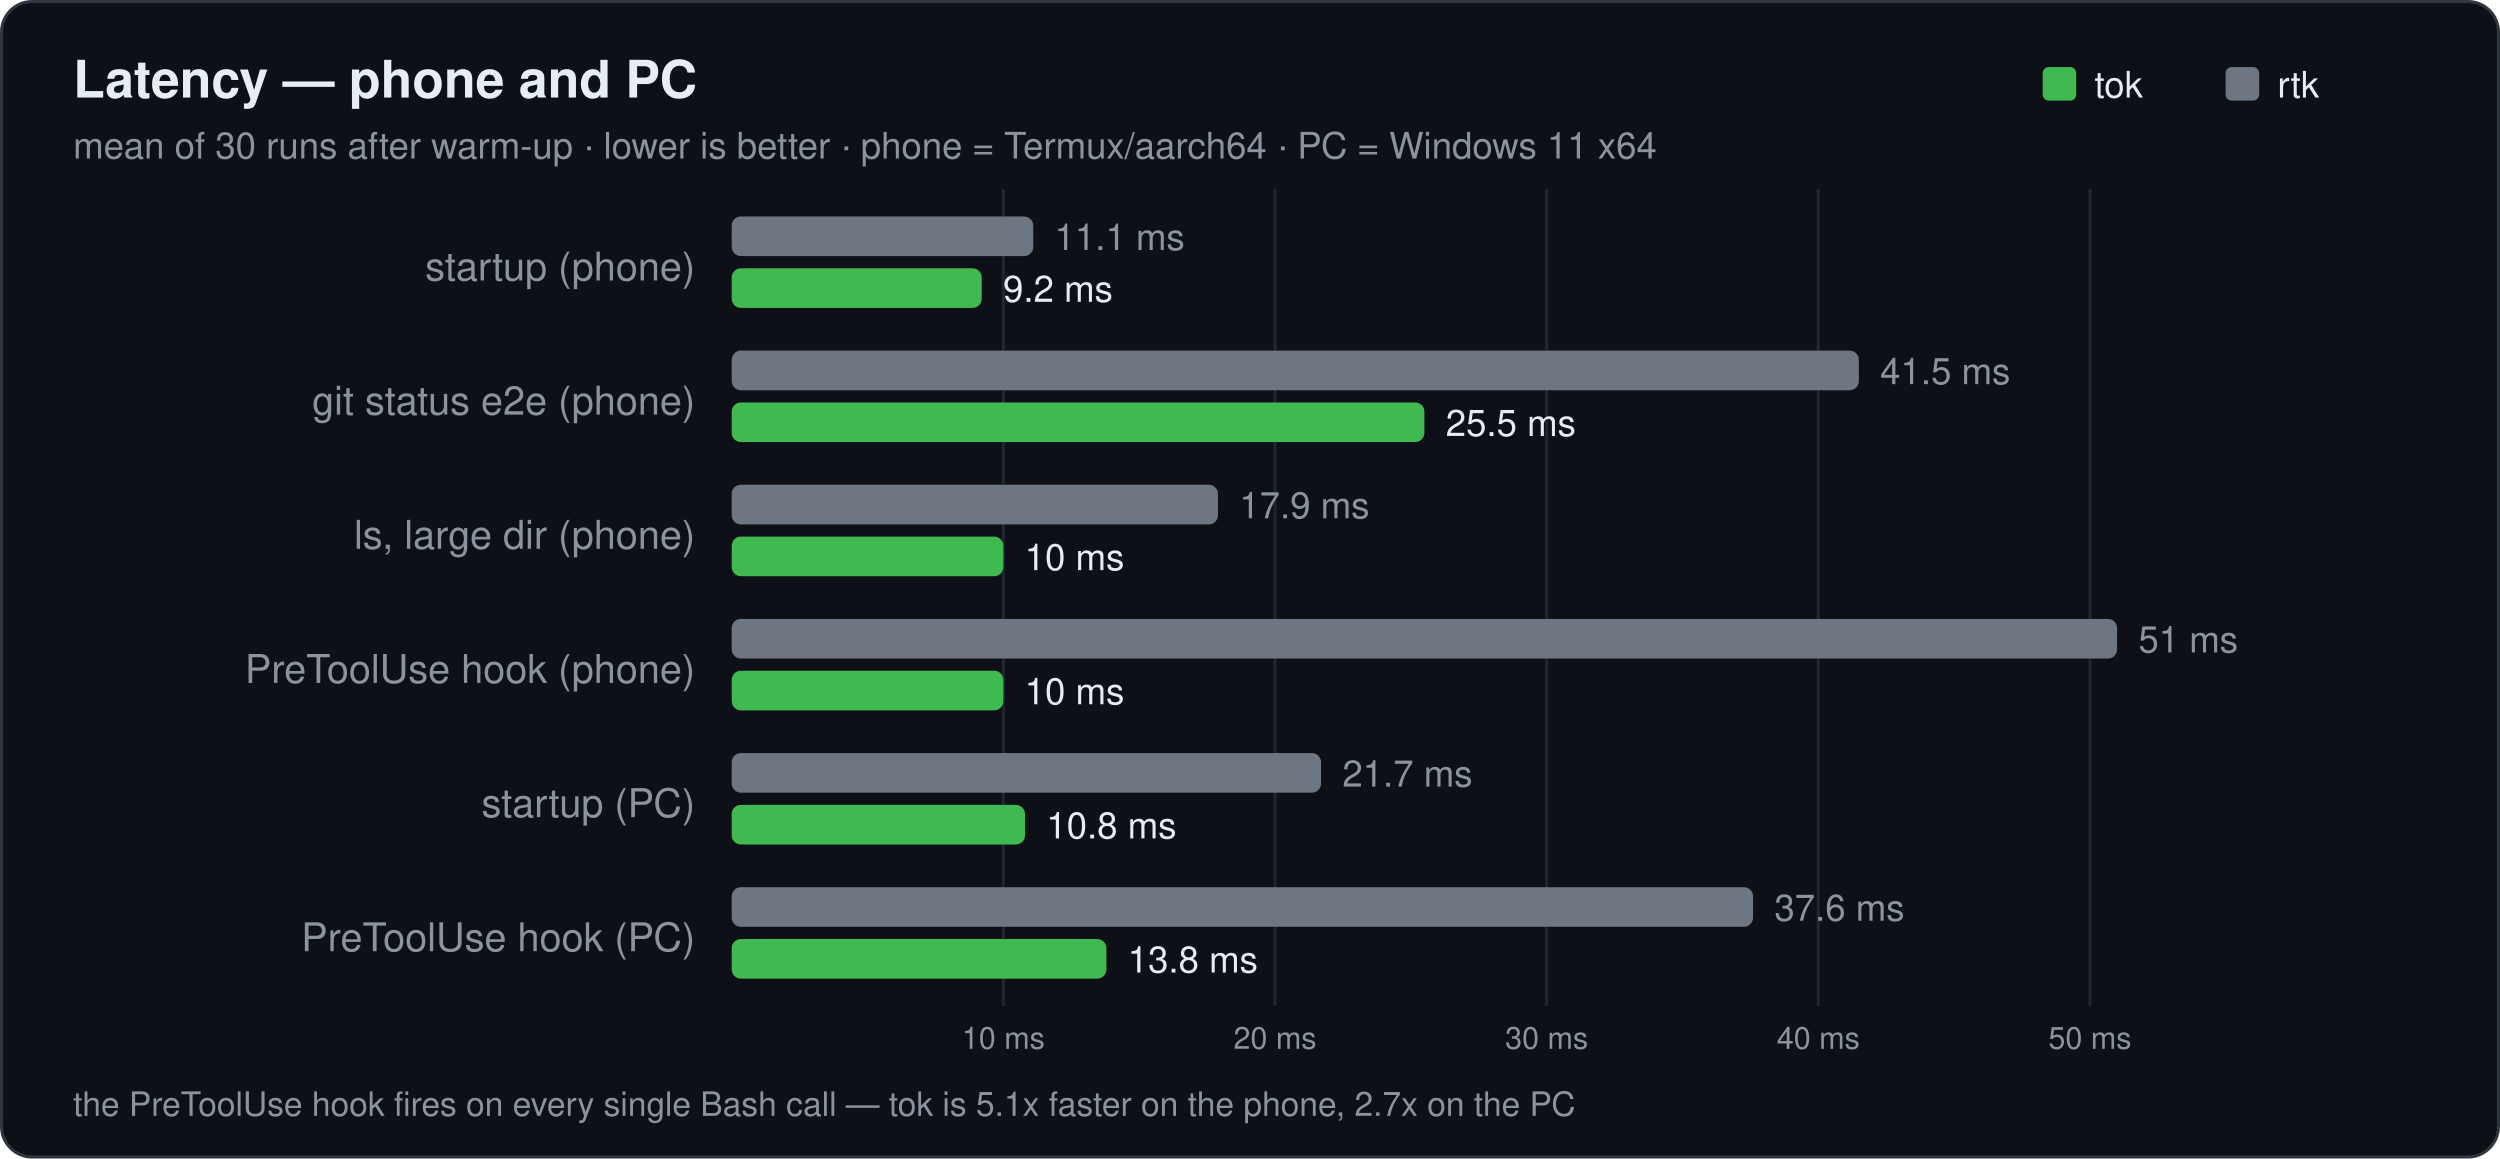
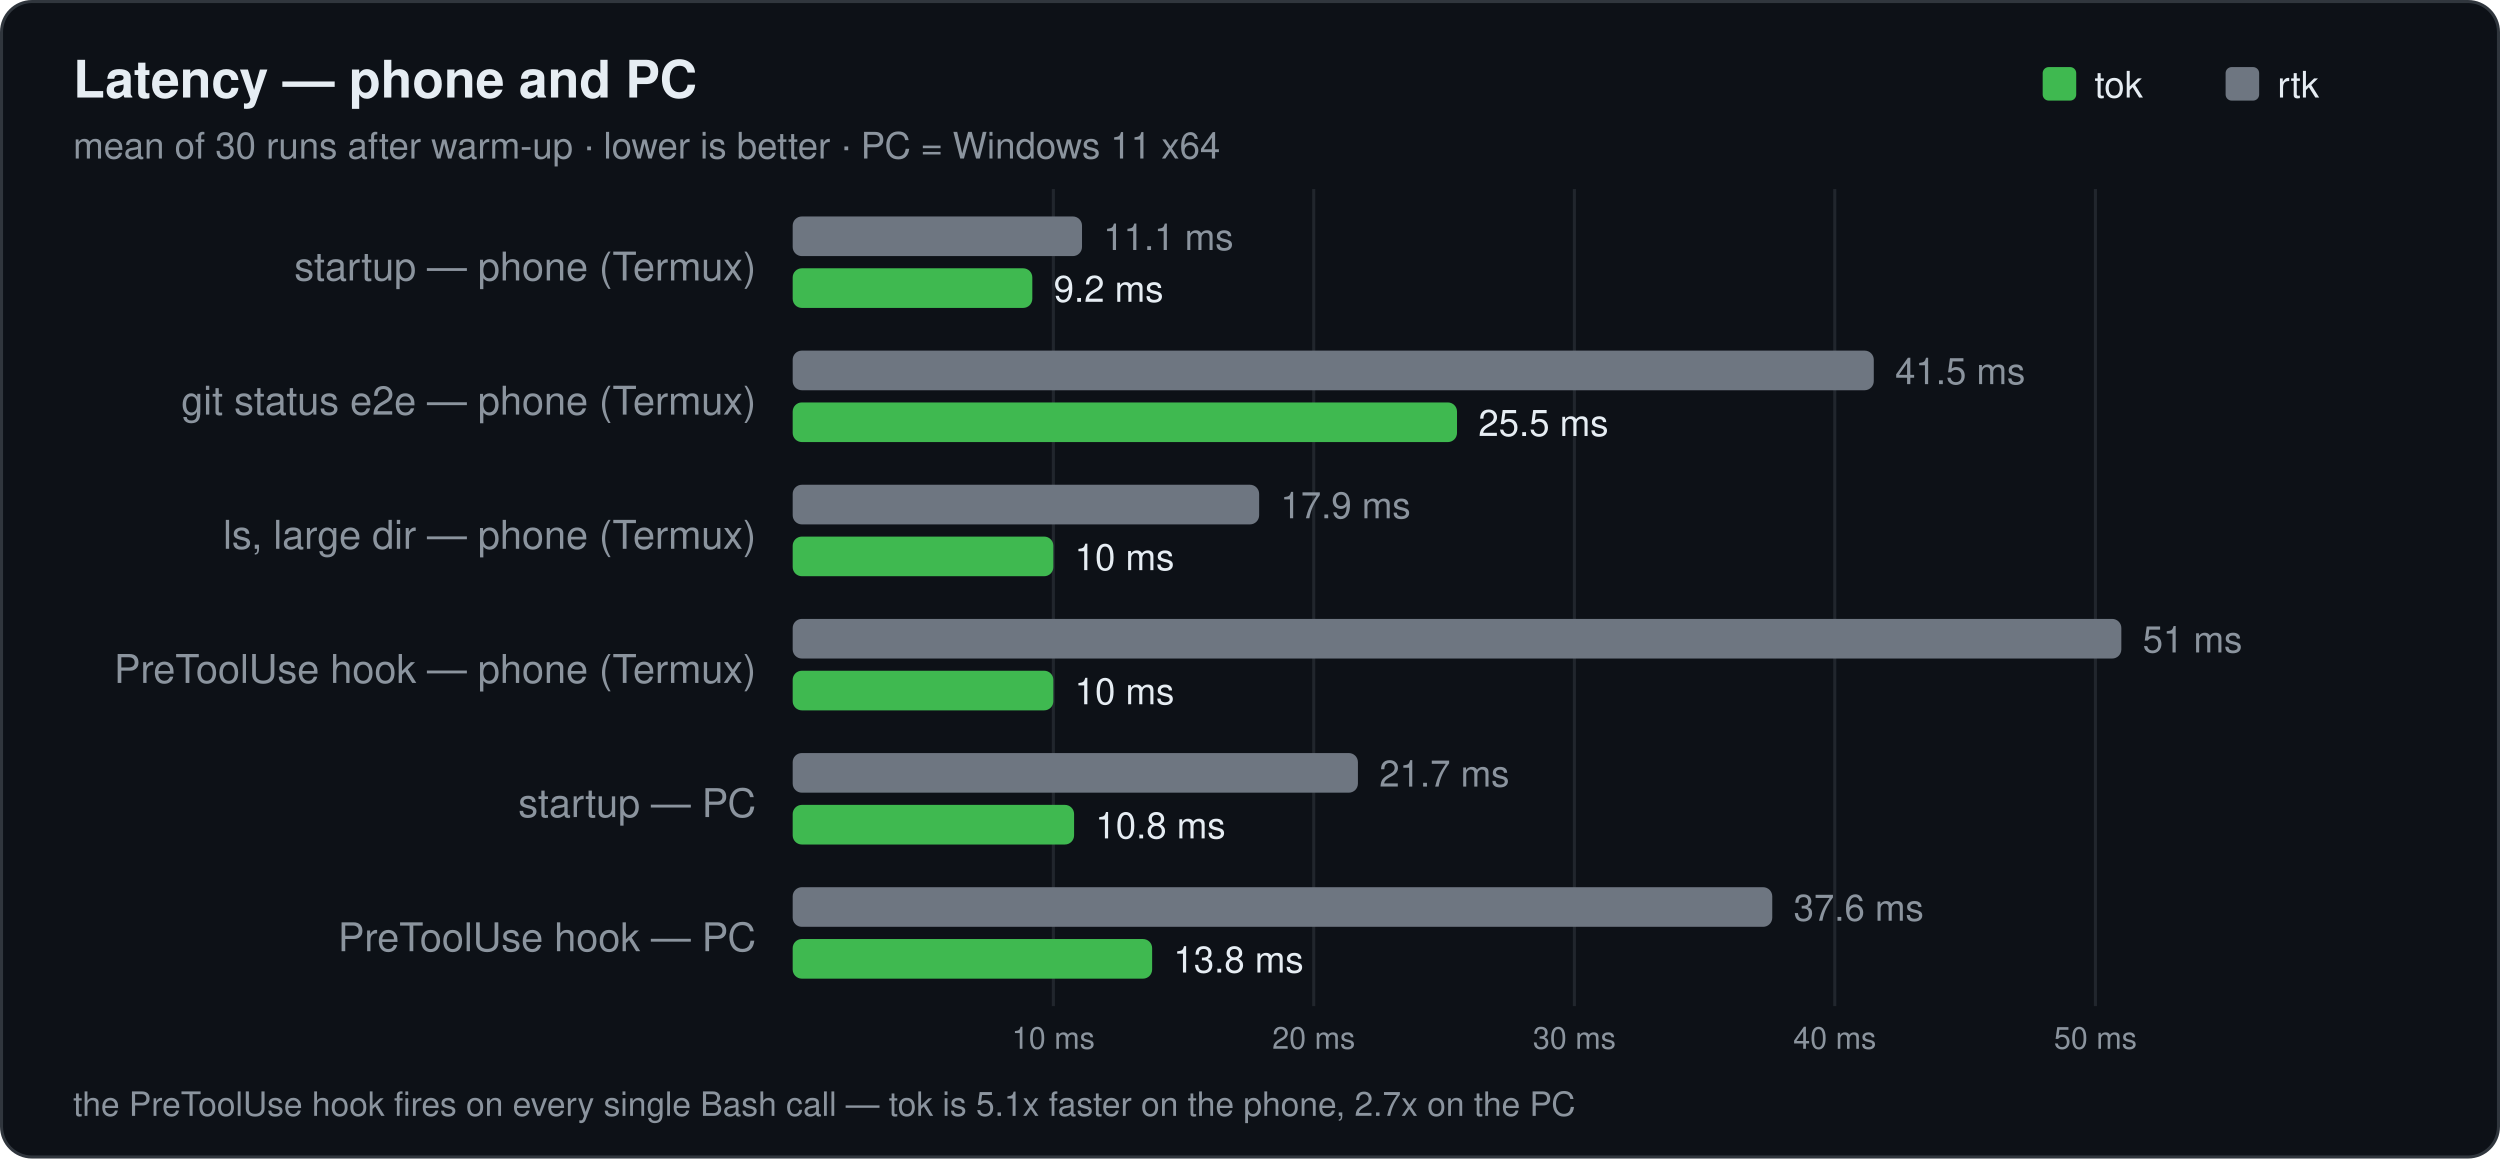
<svg xmlns="http://www.w3.org/2000/svg" width="820" height="380" viewBox="0 0 820 380" role="img" aria-label="Latency — phone and PC">
  <rect x="0.5" y="0.5" width="819" height="379" rx="10" fill="#0d1117" stroke="#30363d" />
  <text x="24.0" y="32.0" font-family="'Segoe UI', Helvetica, Arial, sans-serif" font-size="17" fill="#e6edf3" font-weight="600">Latency — phone and PC</text>
-   <text x="24.0" y="52.0" font-family="'Segoe UI', Helvetica, Arial, sans-serif" font-size="12" fill="#8b949e">mean of 30 runs after warm-up · lower is better · phone = Termux/aarch64 · PC = Windows 11 x64</text>
+   <text x="24.0" y="52.0" font-family="'Segoe UI', Helvetica, Arial, sans-serif" font-size="12" fill="#8b949e">mean of 30 runs after warm-up · lower is better · PC = Windows 11 x64</text>
  <rect x="670" y="22" width="11" height="11" rx="2" fill="#3fb950" />
  <text x="687.0" y="32.0" font-family="'Segoe UI', Helvetica, Arial, sans-serif" font-size="12" fill="#e6edf3">tok</text>
  <rect x="730" y="22" width="11" height="11" rx="2" fill="#6e7681" />
  <text x="747.0" y="32.0" font-family="'Segoe UI', Helvetica, Arial, sans-serif" font-size="12" fill="#e6edf3">rtk</text>
-   <line x1="329.1" y1="62" x2="329.1" y2="330" stroke="#21262d" stroke-width="1" />
-   <text x="329.1" y="344.0" font-family="'Segoe UI', Helvetica, Arial, sans-serif" font-size="10" fill="#8b949e" text-anchor="middle">10 ms</text>
-   <line x1="418.2" y1="62" x2="418.2" y2="330" stroke="#21262d" stroke-width="1" />
-   <text x="418.2" y="344.0" font-family="'Segoe UI', Helvetica, Arial, sans-serif" font-size="10" fill="#8b949e" text-anchor="middle">20 ms</text>
-   <line x1="507.3" y1="62" x2="507.3" y2="330" stroke="#21262d" stroke-width="1" />
-   <text x="507.3" y="344.0" font-family="'Segoe UI', Helvetica, Arial, sans-serif" font-size="10" fill="#8b949e" text-anchor="middle">30 ms</text>
-   <line x1="596.4" y1="62" x2="596.4" y2="330" stroke="#21262d" stroke-width="1" />
-   <text x="596.4" y="344.0" font-family="'Segoe UI', Helvetica, Arial, sans-serif" font-size="10" fill="#8b949e" text-anchor="middle">40 ms</text>
-   <line x1="685.5" y1="62" x2="685.5" y2="330" stroke="#21262d" stroke-width="1" />
-   <text x="685.5" y="344.0" font-family="'Segoe UI', Helvetica, Arial, sans-serif" font-size="10" fill="#8b949e" text-anchor="middle">50 ms</text>
-   <text x="228.0" y="92.0" font-family="'Segoe UI', Helvetica, Arial, sans-serif" font-size="13" fill="#8b949e" text-anchor="end">startup (phone)</text>
-   <rect x="240" y="71" width="98.9" height="13" rx="3" fill="#6e7681" />
-   <text x="345.9" y="82.0" font-family="'Segoe UI', Helvetica, Arial, sans-serif" font-size="12" fill="#8b949e">11.1 ms</text>
-   <rect x="240" y="88" width="82.0" height="13" rx="3" fill="#3fb950" />
-   <text x="329.0" y="99.0" font-family="'Segoe UI', Helvetica, Arial, sans-serif" font-size="12" fill="#e6edf3">9.2 ms</text>
-   <text x="228.0" y="136.0" font-family="'Segoe UI', Helvetica, Arial, sans-serif" font-size="13" fill="#8b949e" text-anchor="end">git status e2e (phone)</text>
-   <rect x="240" y="115" width="369.7" height="13" rx="3" fill="#6e7681" />
-   <text x="616.7" y="126.0" font-family="'Segoe UI', Helvetica, Arial, sans-serif" font-size="12" fill="#8b949e">41.5 ms</text>
-   <rect x="240" y="132" width="227.2" height="13" rx="3" fill="#3fb950" />
-   <text x="474.2" y="143.0" font-family="'Segoe UI', Helvetica, Arial, sans-serif" font-size="12" fill="#e6edf3">25.5 ms</text>
-   <text x="228.0" y="180.0" font-family="'Segoe UI', Helvetica, Arial, sans-serif" font-size="13" fill="#8b949e" text-anchor="end">ls, large dir (phone)</text>
-   <rect x="240" y="159" width="159.5" height="13" rx="3" fill="#6e7681" />
-   <text x="406.5" y="170.0" font-family="'Segoe UI', Helvetica, Arial, sans-serif" font-size="12" fill="#8b949e">17.9 ms</text>
-   <rect x="240" y="176" width="89.1" height="13" rx="3" fill="#3fb950" />
-   <text x="336.1" y="187.0" font-family="'Segoe UI', Helvetica, Arial, sans-serif" font-size="12" fill="#e6edf3">10 ms</text>
-   <text x="228.0" y="224.0" font-family="'Segoe UI', Helvetica, Arial, sans-serif" font-size="13" fill="#8b949e" text-anchor="end">PreToolUse hook (phone)</text>
-   <rect x="240" y="203" width="454.4" height="13" rx="3" fill="#6e7681" />
-   <text x="701.4" y="214.0" font-family="'Segoe UI', Helvetica, Arial, sans-serif" font-size="12" fill="#8b949e">51 ms</text>
-   <rect x="240" y="220" width="89.1" height="13" rx="3" fill="#3fb950" />
-   <text x="336.1" y="231.0" font-family="'Segoe UI', Helvetica, Arial, sans-serif" font-size="12" fill="#e6edf3">10 ms</text>
-   <text x="228.0" y="268.0" font-family="'Segoe UI', Helvetica, Arial, sans-serif" font-size="13" fill="#8b949e" text-anchor="end">startup (PC)</text>
-   <rect x="240" y="247" width="193.3" height="13" rx="3" fill="#6e7681" />
-   <text x="440.3" y="258.0" font-family="'Segoe UI', Helvetica, Arial, sans-serif" font-size="12" fill="#8b949e">21.7 ms</text>
-   <rect x="240" y="264" width="96.2" height="13" rx="3" fill="#3fb950" />
-   <text x="343.2" y="275.0" font-family="'Segoe UI', Helvetica, Arial, sans-serif" font-size="12" fill="#e6edf3">10.8 ms</text>
-   <text x="228.0" y="312.0" font-family="'Segoe UI', Helvetica, Arial, sans-serif" font-size="13" fill="#8b949e" text-anchor="end">PreToolUse hook (PC)</text>
-   <rect x="240" y="291" width="335.0" height="13" rx="3" fill="#6e7681" />
-   <text x="582.0" y="302.0" font-family="'Segoe UI', Helvetica, Arial, sans-serif" font-size="12" fill="#8b949e">37.6 ms</text>
-   <rect x="240" y="308" width="122.9" height="13" rx="3" fill="#3fb950" />
-   <text x="369.9" y="319.0" font-family="'Segoe UI', Helvetica, Arial, sans-serif" font-size="12" fill="#e6edf3">13.8 ms</text>
+   <line x1="345.5" y1="62" x2="345.5" y2="330" stroke="#21262d" stroke-width="1" />
+   <text x="345.5" y="344.0" font-family="'Segoe UI', Helvetica, Arial, sans-serif" font-size="10" fill="#8b949e" text-anchor="middle">10 ms</text>
+   <line x1="430.9" y1="62" x2="430.9" y2="330" stroke="#21262d" stroke-width="1" />
+   <text x="430.9" y="344.0" font-family="'Segoe UI', Helvetica, Arial, sans-serif" font-size="10" fill="#8b949e" text-anchor="middle">20 ms</text>
+   <line x1="516.4" y1="62" x2="516.4" y2="330" stroke="#21262d" stroke-width="1" />
+   <text x="516.4" y="344.0" font-family="'Segoe UI', Helvetica, Arial, sans-serif" font-size="10" fill="#8b949e" text-anchor="middle">30 ms</text>
+   <line x1="601.8" y1="62" x2="601.8" y2="330" stroke="#21262d" stroke-width="1" />
+   <text x="601.8" y="344.0" font-family="'Segoe UI', Helvetica, Arial, sans-serif" font-size="10" fill="#8b949e" text-anchor="middle">40 ms</text>
+   <line x1="687.3" y1="62" x2="687.3" y2="330" stroke="#21262d" stroke-width="1" />
+   <text x="687.3" y="344.0" font-family="'Segoe UI', Helvetica, Arial, sans-serif" font-size="10" fill="#8b949e" text-anchor="middle">50 ms</text>
+   <text x="248.0" y="92.0" font-family="'Segoe UI', Helvetica, Arial, sans-serif" font-size="13" fill="#8b949e" text-anchor="end">startup — phone (Termux)</text>
+   <rect x="260" y="71" width="94.9" height="13" rx="3" fill="#6e7681" />
+   <text x="361.9" y="82.0" font-family="'Segoe UI', Helvetica, Arial, sans-serif" font-size="12" fill="#8b949e">11.1 ms</text>
+   <rect x="260" y="88" width="78.6" height="13" rx="3" fill="#3fb950" />
+   <text x="345.6" y="99.0" font-family="'Segoe UI', Helvetica, Arial, sans-serif" font-size="12" fill="#e6edf3">9.2 ms</text>
+   <text x="248.0" y="136.0" font-family="'Segoe UI', Helvetica, Arial, sans-serif" font-size="13" fill="#8b949e" text-anchor="end">git status e2e — phone (Termux)</text>
+   <rect x="260" y="115" width="354.6" height="13" rx="3" fill="#6e7681" />
+   <text x="621.6" y="126.0" font-family="'Segoe UI', Helvetica, Arial, sans-serif" font-size="12" fill="#8b949e">41.5 ms</text>
+   <rect x="260" y="132" width="217.9" height="13" rx="3" fill="#3fb950" />
+   <text x="484.9" y="143.0" font-family="'Segoe UI', Helvetica, Arial, sans-serif" font-size="12" fill="#e6edf3">25.5 ms</text>
+   <text x="248.0" y="180.0" font-family="'Segoe UI', Helvetica, Arial, sans-serif" font-size="13" fill="#8b949e" text-anchor="end">ls, large dir — phone (Termux)</text>
+   <rect x="260" y="159" width="153.0" height="13" rx="3" fill="#6e7681" />
+   <text x="420.0" y="170.0" font-family="'Segoe UI', Helvetica, Arial, sans-serif" font-size="12" fill="#8b949e">17.9 ms</text>
+   <rect x="260" y="176" width="85.5" height="13" rx="3" fill="#3fb950" />
+   <text x="352.5" y="187.0" font-family="'Segoe UI', Helvetica, Arial, sans-serif" font-size="12" fill="#e6edf3">10 ms</text>
+   <text x="248.0" y="224.0" font-family="'Segoe UI', Helvetica, Arial, sans-serif" font-size="13" fill="#8b949e" text-anchor="end">PreToolUse hook — phone (Termux)</text>
+   <rect x="260" y="203" width="435.8" height="13" rx="3" fill="#6e7681" />
+   <text x="702.8" y="214.0" font-family="'Segoe UI', Helvetica, Arial, sans-serif" font-size="12" fill="#8b949e">51 ms</text>
+   <rect x="260" y="220" width="85.5" height="13" rx="3" fill="#3fb950" />
+   <text x="352.5" y="231.0" font-family="'Segoe UI', Helvetica, Arial, sans-serif" font-size="12" fill="#e6edf3">10 ms</text>
+   <text x="248.0" y="268.0" font-family="'Segoe UI', Helvetica, Arial, sans-serif" font-size="13" fill="#8b949e" text-anchor="end">startup — PC</text>
+   <rect x="260" y="247" width="185.4" height="13" rx="3" fill="#6e7681" />
+   <text x="452.4" y="258.0" font-family="'Segoe UI', Helvetica, Arial, sans-serif" font-size="12" fill="#8b949e">21.7 ms</text>
+   <rect x="260" y="264" width="92.3" height="13" rx="3" fill="#3fb950" />
+   <text x="359.3" y="275.0" font-family="'Segoe UI', Helvetica, Arial, sans-serif" font-size="12" fill="#e6edf3">10.8 ms</text>
+   <text x="248.0" y="312.0" font-family="'Segoe UI', Helvetica, Arial, sans-serif" font-size="13" fill="#8b949e" text-anchor="end">PreToolUse hook — PC</text>
+   <rect x="260" y="291" width="321.3" height="13" rx="3" fill="#6e7681" />
+   <text x="588.3" y="302.0" font-family="'Segoe UI', Helvetica, Arial, sans-serif" font-size="12" fill="#8b949e">37.6 ms</text>
+   <rect x="260" y="308" width="117.9" height="13" rx="3" fill="#3fb950" />
+   <text x="384.9" y="319.0" font-family="'Segoe UI', Helvetica, Arial, sans-serif" font-size="12" fill="#e6edf3">13.8 ms</text>
  <text x="24.0" y="366.0" font-family="'Segoe UI', Helvetica, Arial, sans-serif" font-size="11" fill="#8b949e">the PreToolUse hook fires on every single Bash call — tok is 5.1x faster on the phone, 2.7x on the PC</text>
</svg>
